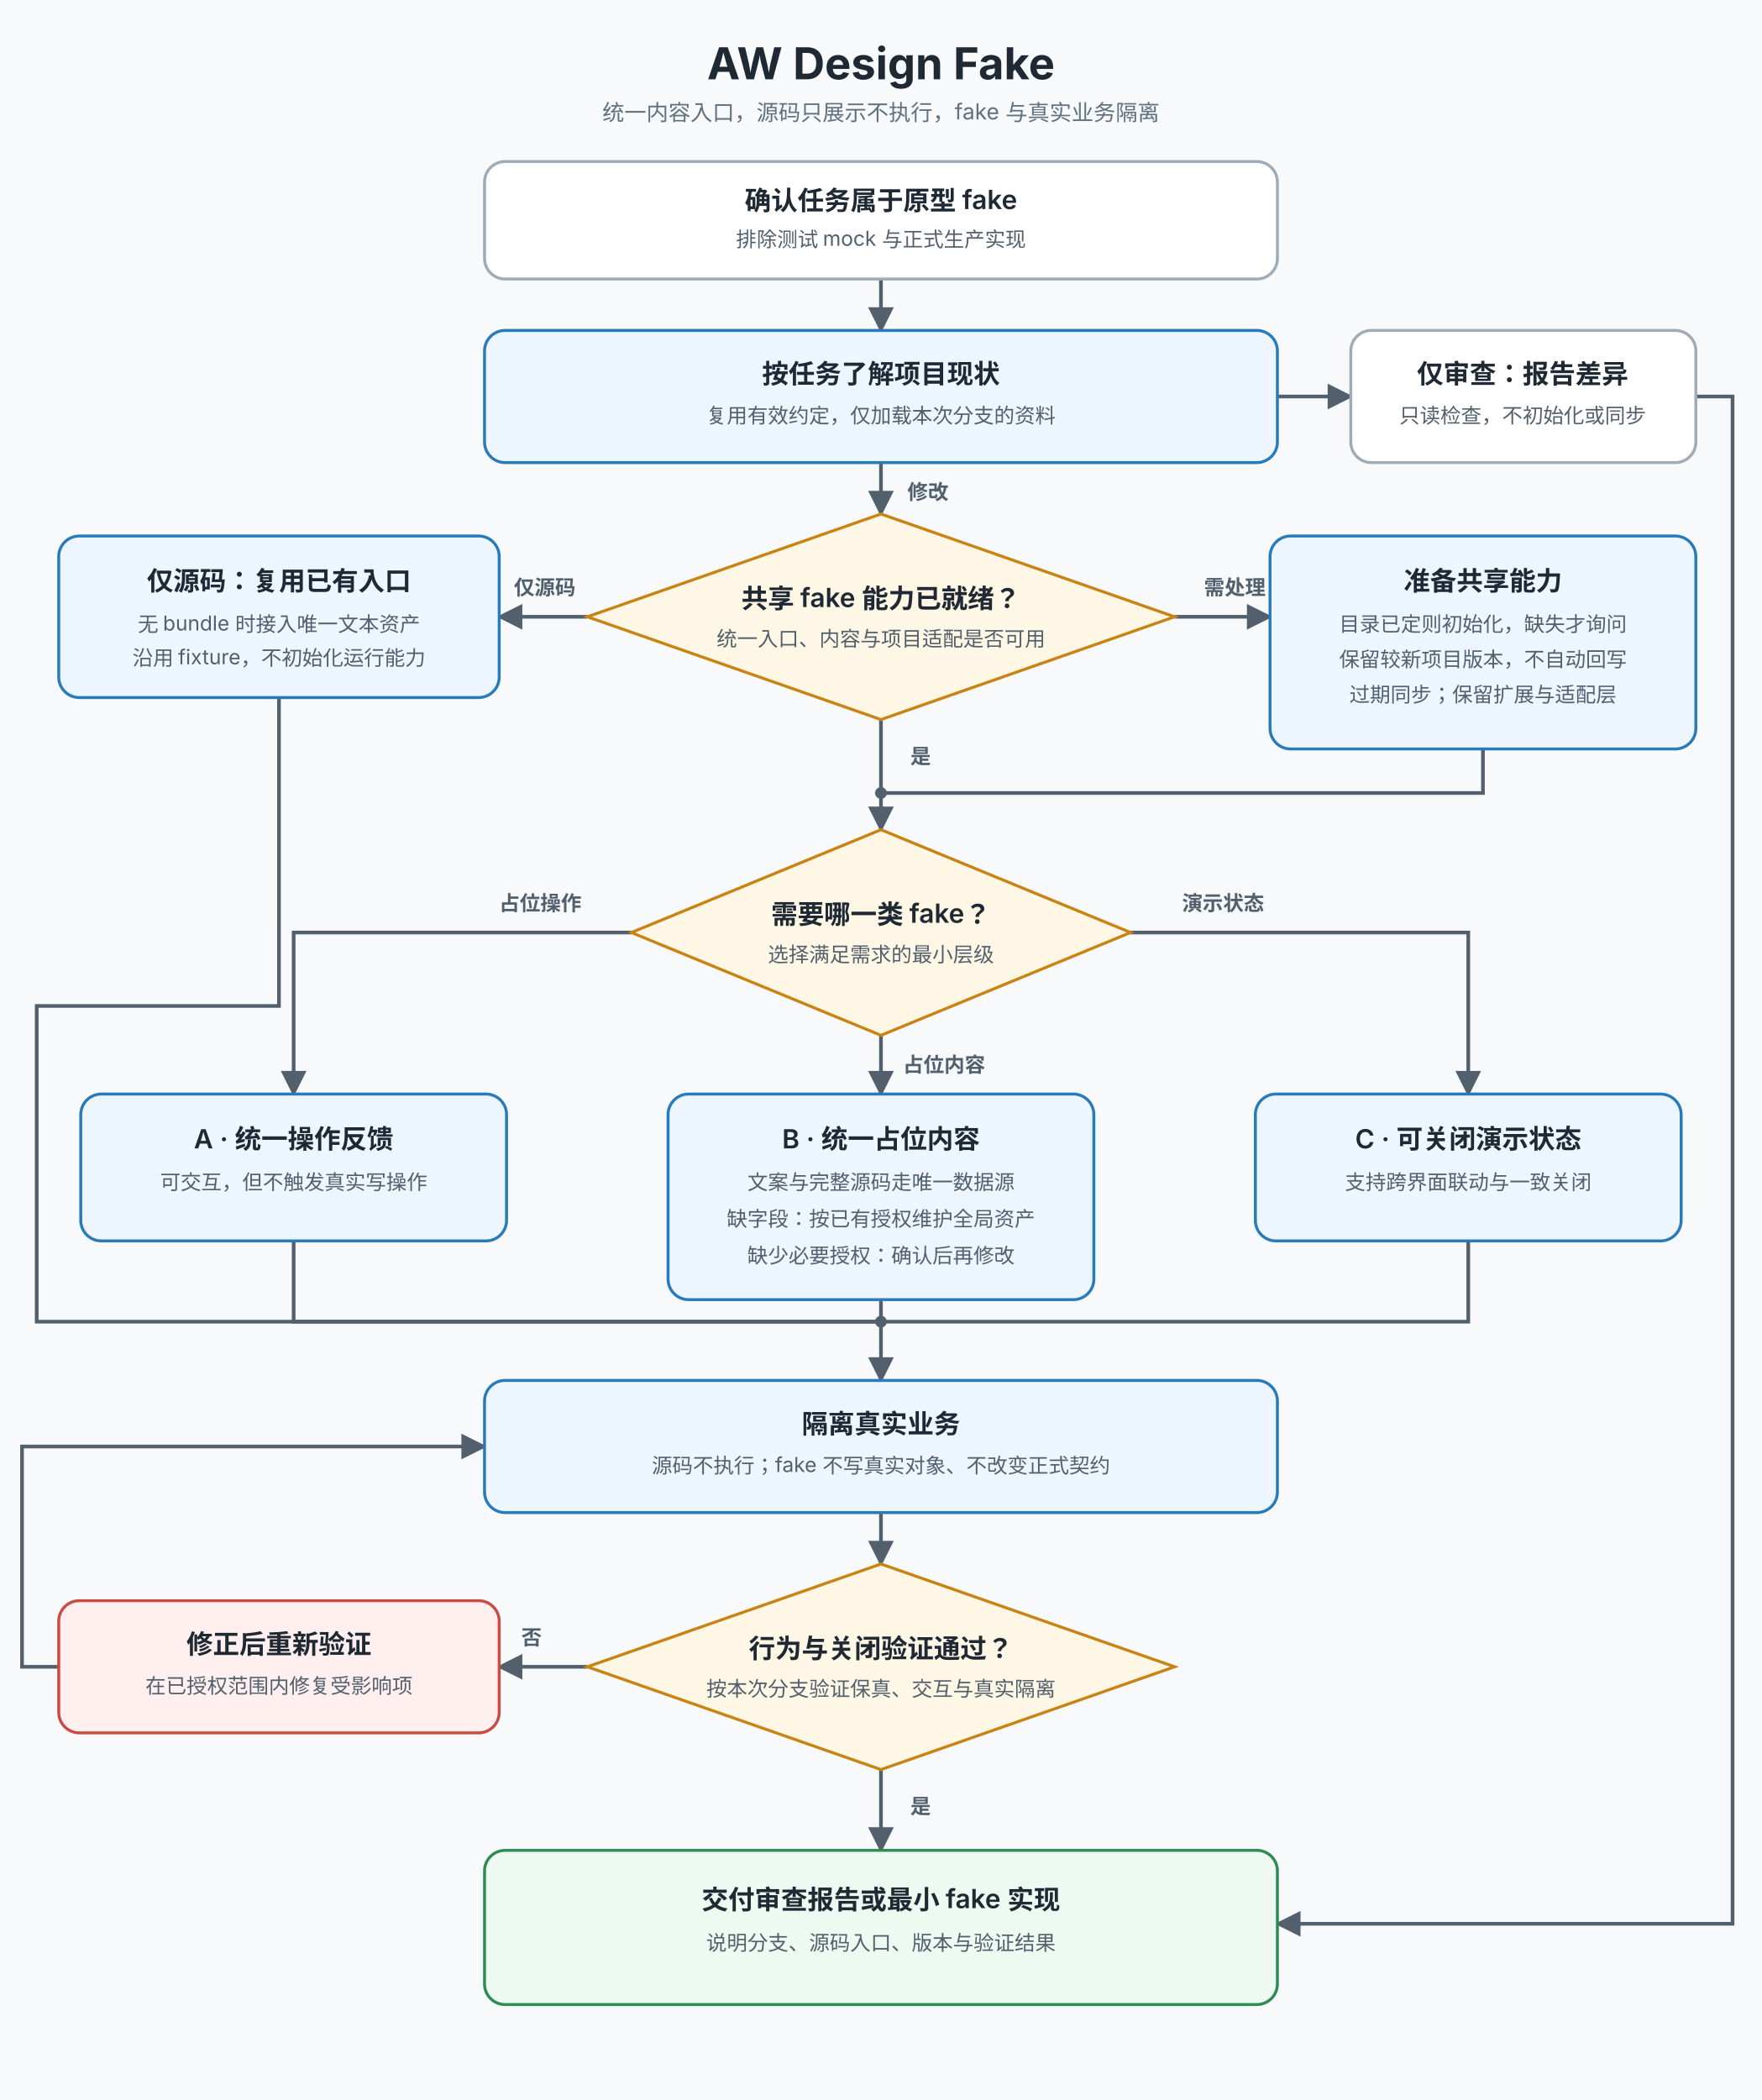
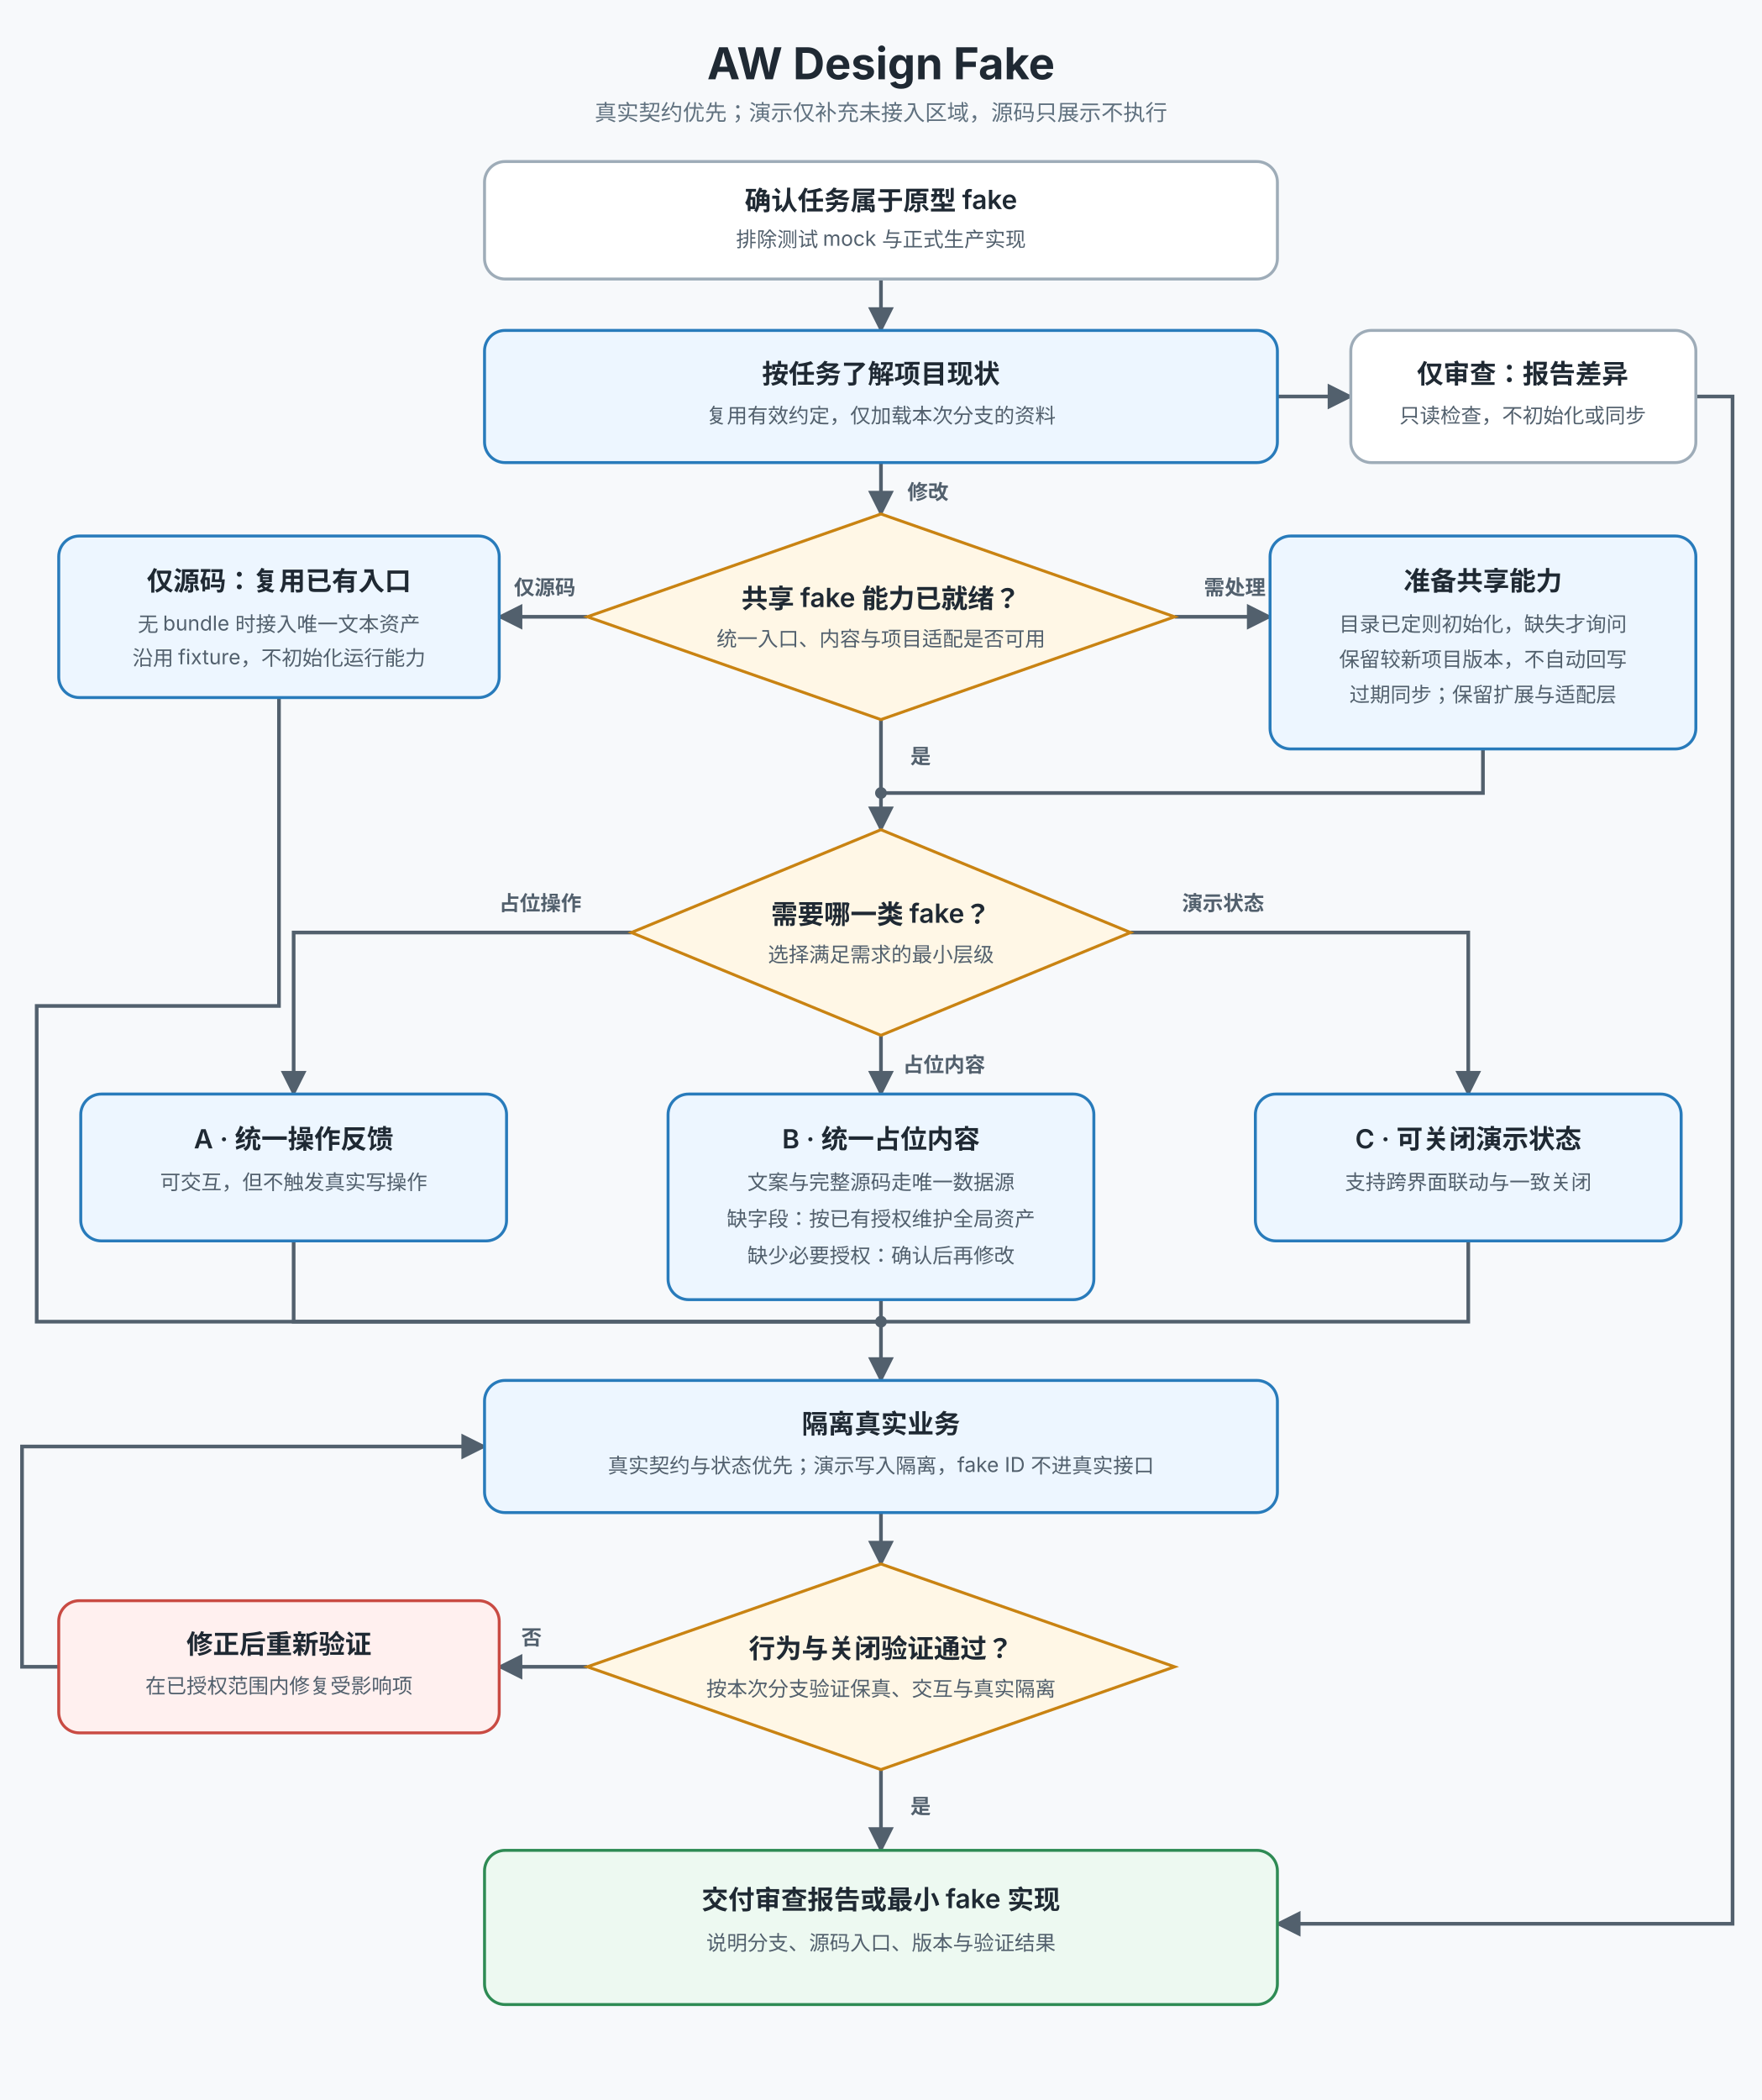
<svg xmlns="http://www.w3.org/2000/svg" viewBox="0 0 1200 1430" role="img" aria-labelledby="title desc">
  <defs>
    <marker id="arrow" viewBox="0 0 10 10" refX="9" refY="5" markerWidth="7" markerHeight="7" orient="auto">
      <path d="M0 0 L10 5 L0 10 Z" fill="#52606d" />
    </marker>
    <style>
      .canvas { fill: #f7f9fb; }
      .title { font: 700 30px -apple-system, BlinkMacSystemFont, "PingFang SC", sans-serif; fill: #1f2933; }
      .subtitle { font: 400 15px -apple-system, BlinkMacSystemFont, "PingFang SC", sans-serif; fill: #60717f; }
      .label { font: 600 18px -apple-system, BlinkMacSystemFont, "PingFang SC", sans-serif; fill: #1f2933; text-anchor: middle; }
      .detail { font: 400 14px -apple-system, BlinkMacSystemFont, "PingFang SC", sans-serif; fill: #52606d; text-anchor: middle; }
      .branch { font: 600 14px -apple-system, BlinkMacSystemFont, "PingFang SC", sans-serif; fill: #52606d; }
      .link { fill: none; stroke: #52606d; stroke-width: 2.5; marker-end: url(#arrow); }
      .route { fill: none; stroke: #52606d; stroke-width: 2.5; }
      .input { fill: #ffffff; stroke: #9eacb8; stroke-width: 2; }
      .step { fill: #edf6ff; stroke: #287bbb; stroke-width: 2; }
      .judge { fill: #fff7e6; stroke: #c98312; stroke-width: 2; }
      .fix { fill: #fff0ef; stroke: #c94b43; stroke-width: 2; }
      .done { fill: #edf9f1; stroke: #2e8b54; stroke-width: 2; }
    </style>
  </defs>
  <rect class="canvas" width="1200" height="1430" />
  <text class="title" x="600" y="54" text-anchor="middle">AW Design Fake</text>
-   <text class="subtitle" x="600" y="82" text-anchor="middle">统一内容入口，源码只展示不执行，fake 与真实业务隔离</text>
+   <text class="subtitle" x="600" y="82" text-anchor="middle">真实契约优先；演示仅补充未接入区域，源码只展示不执行</text>
  <path class="link" d="M870 270 H920" />
  <path class="link" d="M1155 270 H1180 V1310 H870" />
  <rect class="input" x="920" y="225" width="235" height="90" rx="14" />
  <text class="label" x="1037" y="261">仅审查：报告差异</text>
  <text class="detail" x="1037" y="288">只读检查，不初始化或同步</text>
  <text class="branch" x="618" y="340">修改</text>
  <path class="link" d="M600 190 V225" />
  <path class="link" d="M600 315 V350" />
  <path class="link" d="M600 490 V565" />
  <path class="link" d="M800 420 H865" />
  <path class="route" d="M1010 510 V540 H600" />
  <circle cx="600" cy="540" r="4" fill="#52606d" />
  <path class="link" d="M400 420 H340" />
  <path class="route" d="M190 475 V685 H25 V900 H600" />
  <path class="link" d="M430 635 H200 V745" />
  <path class="link" d="M600 705 V745" />
  <path class="link" d="M770 635 H1000 V745" />
  <path class="route" d="M200 845 V900 H600" />
  <path class="route" d="M600 885 V900" />
  <path class="route" d="M1000 845 V900 H600" />
  <circle cx="600" cy="900" r="4" fill="#52606d" />
  <path class="link" d="M600 900 V940" />
  <path class="link" d="M600 1030 V1065" />
  <path class="link" d="M400 1135 H340" />
  <path class="link" d="M600 1205 V1260" />
  <path class="link" d="M40 1135 H15 V985 H330" />
  <rect class="input" x="330" y="110" width="540" height="80" rx="14" />
  <text class="label" x="600" y="143">确认任务属于原型 fake</text>
  <text class="detail" x="600" y="168">排除测试 mock 与正式生产实现</text>
  <rect class="step" x="330" y="225" width="540" height="90" rx="14" />
  <text class="label" x="600" y="261">按任务了解项目现状</text>
  <text class="detail" x="600" y="288">复用有效约定，仅加载本次分支的资料</text>
  <polygon class="judge" points="600,350 800,420 600,490 400,420" />
  <text class="label" x="600" y="414">共享 fake 能力已就绪？</text>
  <text class="detail" x="600" y="440">统一入口、内容与项目适配是否可用</text>
  <text class="branch" x="620" y="520">是</text>
  <text class="branch" x="820" y="405">需处理</text>
  <rect class="step" x="40" y="365" width="300" height="110" rx="14" />
  <text class="label" x="190" y="402">仅源码：复用已有入口</text>
  <text class="detail" x="190" y="430">无 bundle 时接入唯一文本资产</text>
  <text class="detail" x="190" y="453">沿用 fixture，不初始化运行能力</text>
  <text class="branch" x="350" y="405">仅源码</text>
  <rect class="step" x="865" y="365" width="290" height="145" rx="14" />
  <text class="label" x="1010" y="402">准备共享能力</text>
  <text class="detail" x="1010" y="430">目录已定则初始化，缺失才询问</text>
  <text class="detail" x="1010" y="454">保留较新项目版本，不自动回写</text>
  <text class="detail" x="1010" y="478">过期同步；保留扩展与适配层</text>
  <polygon class="judge" points="600,565 770,635 600,705 430,635" />
  <text class="label" x="600" y="629">需要哪一类 fake？</text>
  <text class="detail" x="600" y="655">选择满足需求的最小层级</text>
  <text class="branch" x="340" y="620">占位操作</text>
  <text class="branch" x="615" y="730">占位内容</text>
  <text class="branch" x="805" y="620">演示状态</text>
  <rect class="step" x="55" y="745" width="290" height="100" rx="14" />
  <text class="label" x="200" y="782">A · 统一操作反馈</text>
  <text class="detail" x="200" y="810">可交互，但不触发真实写操作</text>
  <rect class="step" x="455" y="745" width="290" height="140" rx="14" />
  <text class="label" x="600" y="782">B · 统一占位内容</text>
  <text class="detail" x="600" y="810">文案与完整源码走唯一数据源</text>
  <text class="detail" x="600" y="835">缺字段：按已有授权维护全局资产</text>
  <text class="detail" x="600" y="860">缺少必要授权：确认后再修改</text>
  <rect class="step" x="855" y="745" width="290" height="100" rx="14" />
  <text class="label" x="1000" y="782">C · 可关闭演示状态</text>
  <text class="detail" x="1000" y="810">支持跨界面联动与一致关闭</text>
  <rect class="step" x="330" y="940" width="540" height="90" rx="14" />
  <text class="label" x="600" y="976">隔离真实业务</text>
-   <text class="detail" x="600" y="1003">源码不执行；fake 不写真实对象、不改变正式契约</text>
+   <text class="detail" x="600" y="1003">真实契约与状态优先；演示写入隔离，fake ID 不进真实接口</text>
  <polygon class="judge" points="600,1065 800,1135 600,1205 400,1135" />
  <text class="label" x="600" y="1129">行为与关闭验证通过？</text>
  <text class="detail" x="600" y="1155">按本次分支验证保真、交互与真实隔离</text>
  <text class="branch" x="355" y="1120">否</text>
  <text class="branch" x="620" y="1235">是</text>
  <rect class="fix" x="40" y="1090" width="300" height="90" rx="14" />
  <text class="label" x="190" y="1126">修正后重新验证</text>
  <text class="detail" x="190" y="1153">在已授权范围内修复受影响项</text>
  <rect class="done" x="330" y="1260" width="540" height="105" rx="14" />
  <text class="label" x="600" y="1300">交付审查报告或最小 fake 实现</text>
  <text class="detail" x="600" y="1328">说明分支、源码入口、版本与验证结果</text>
</svg>
